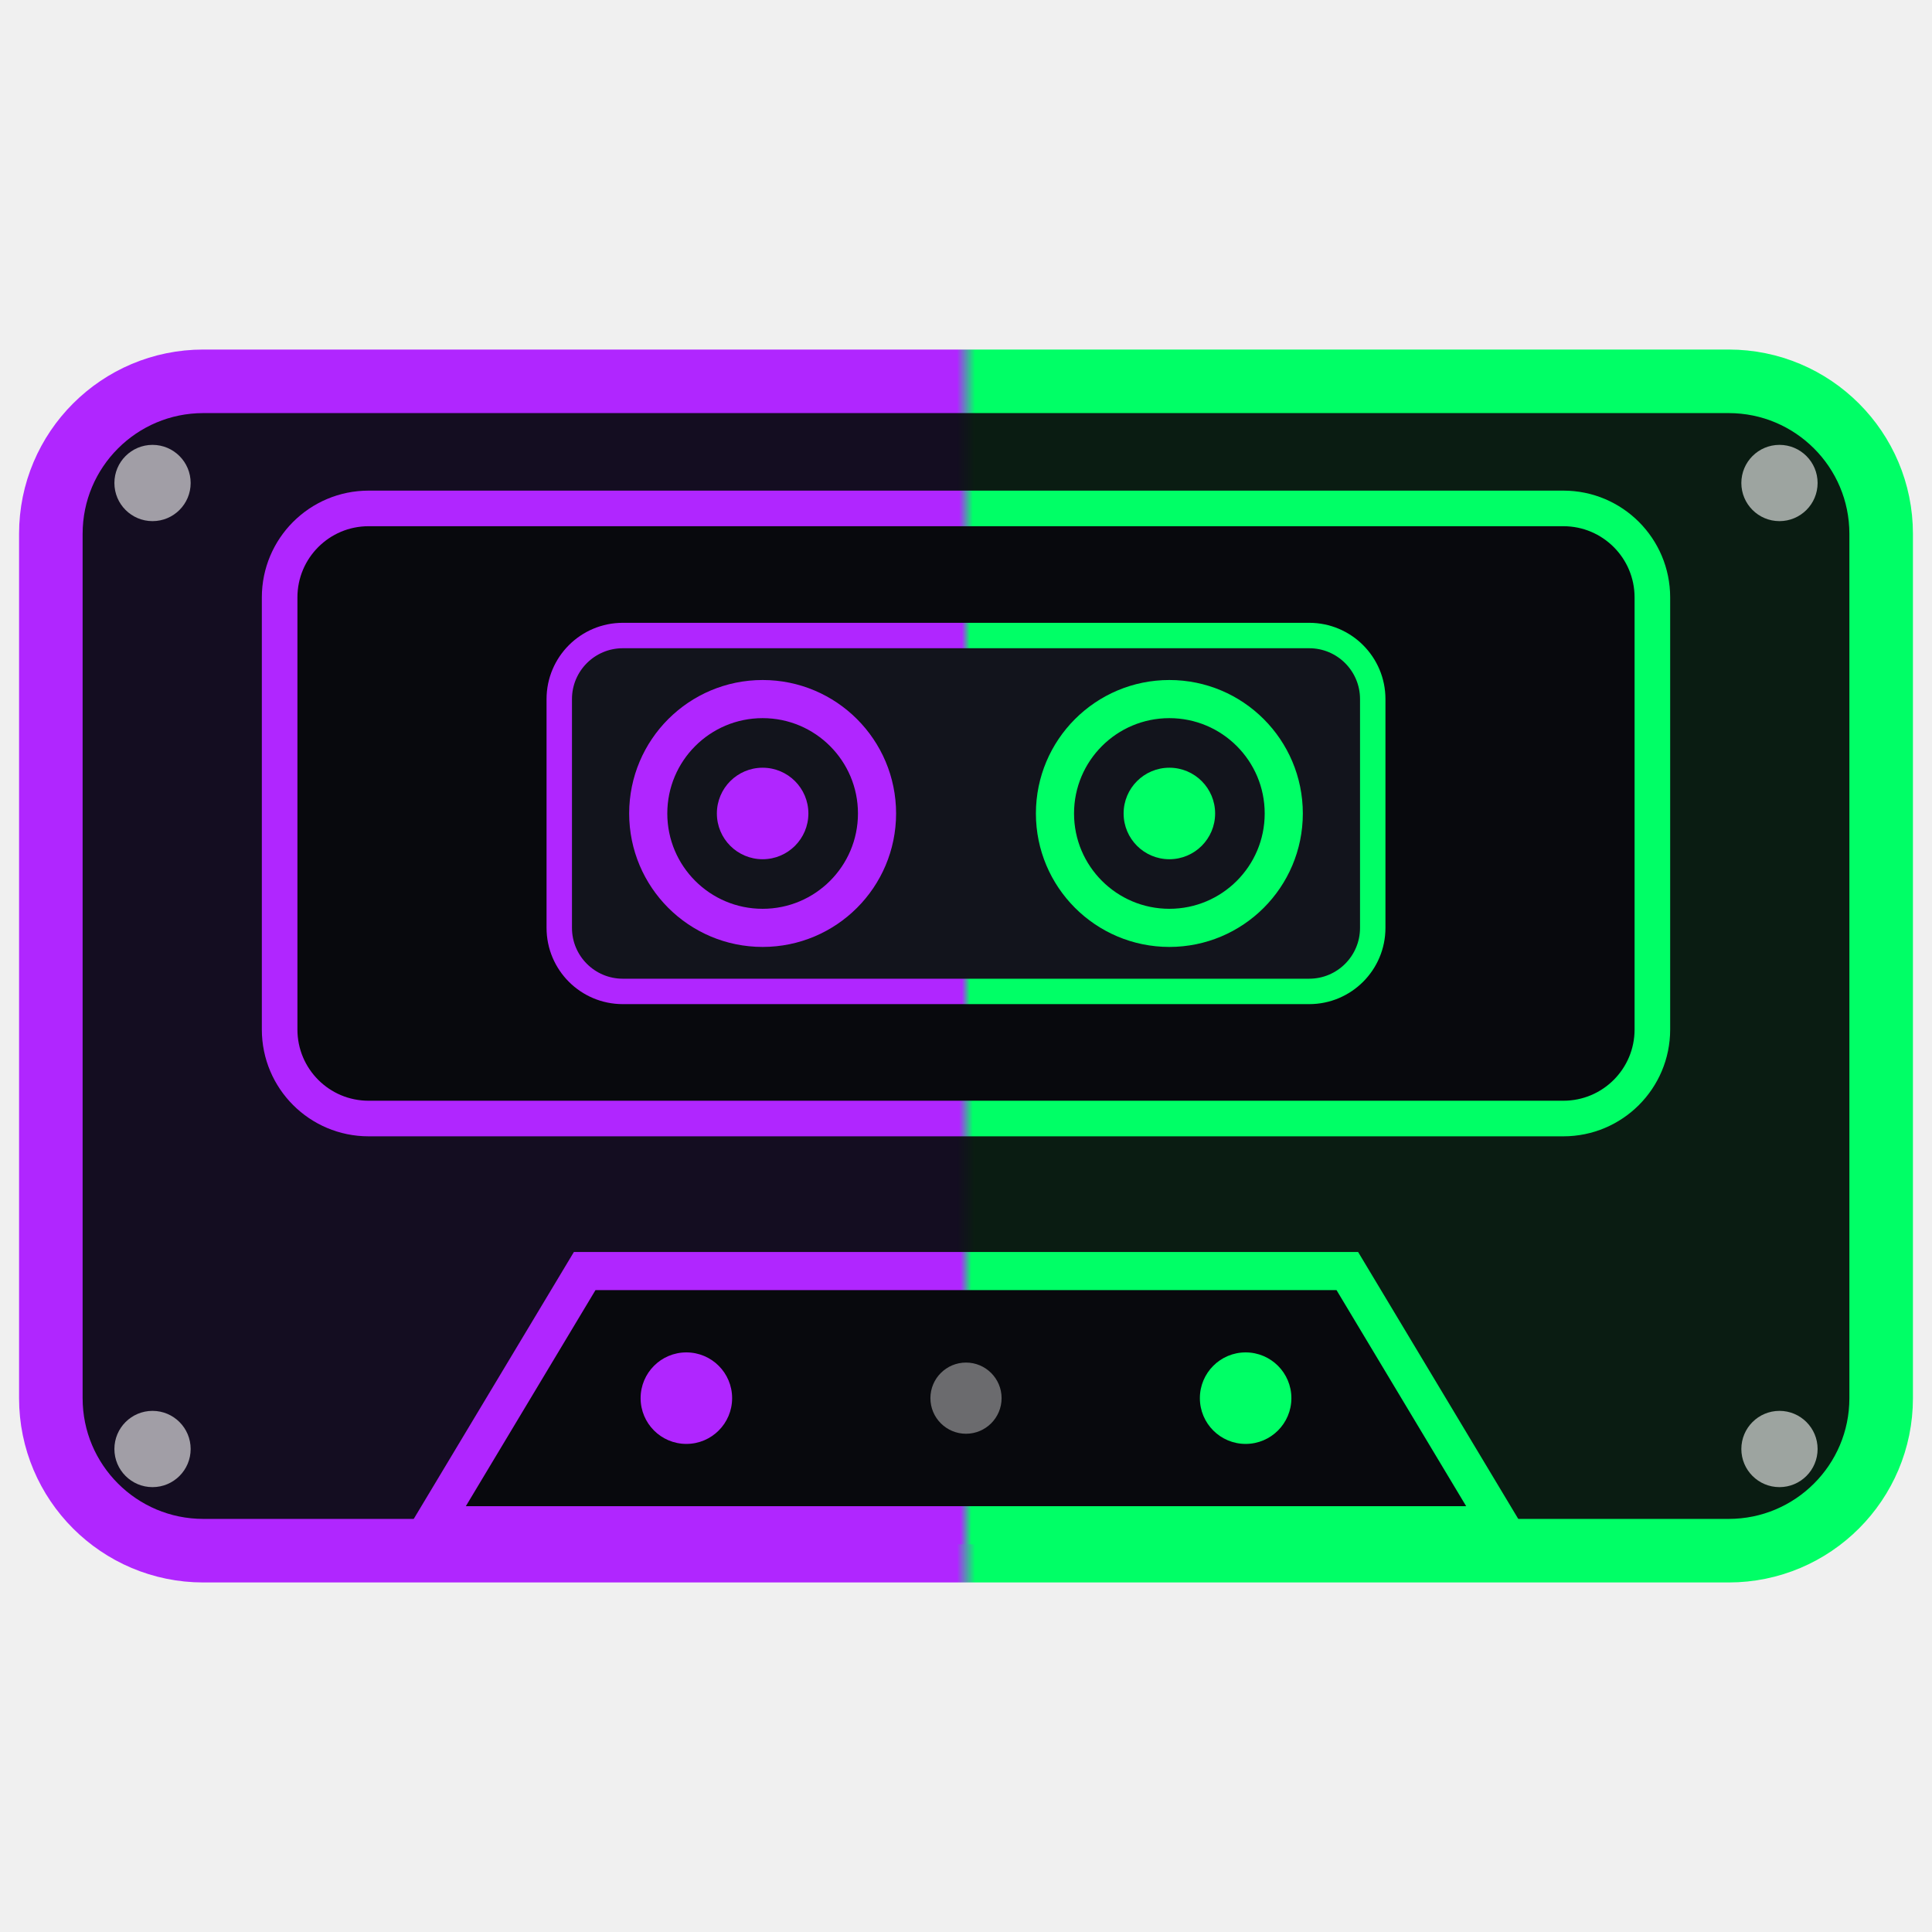
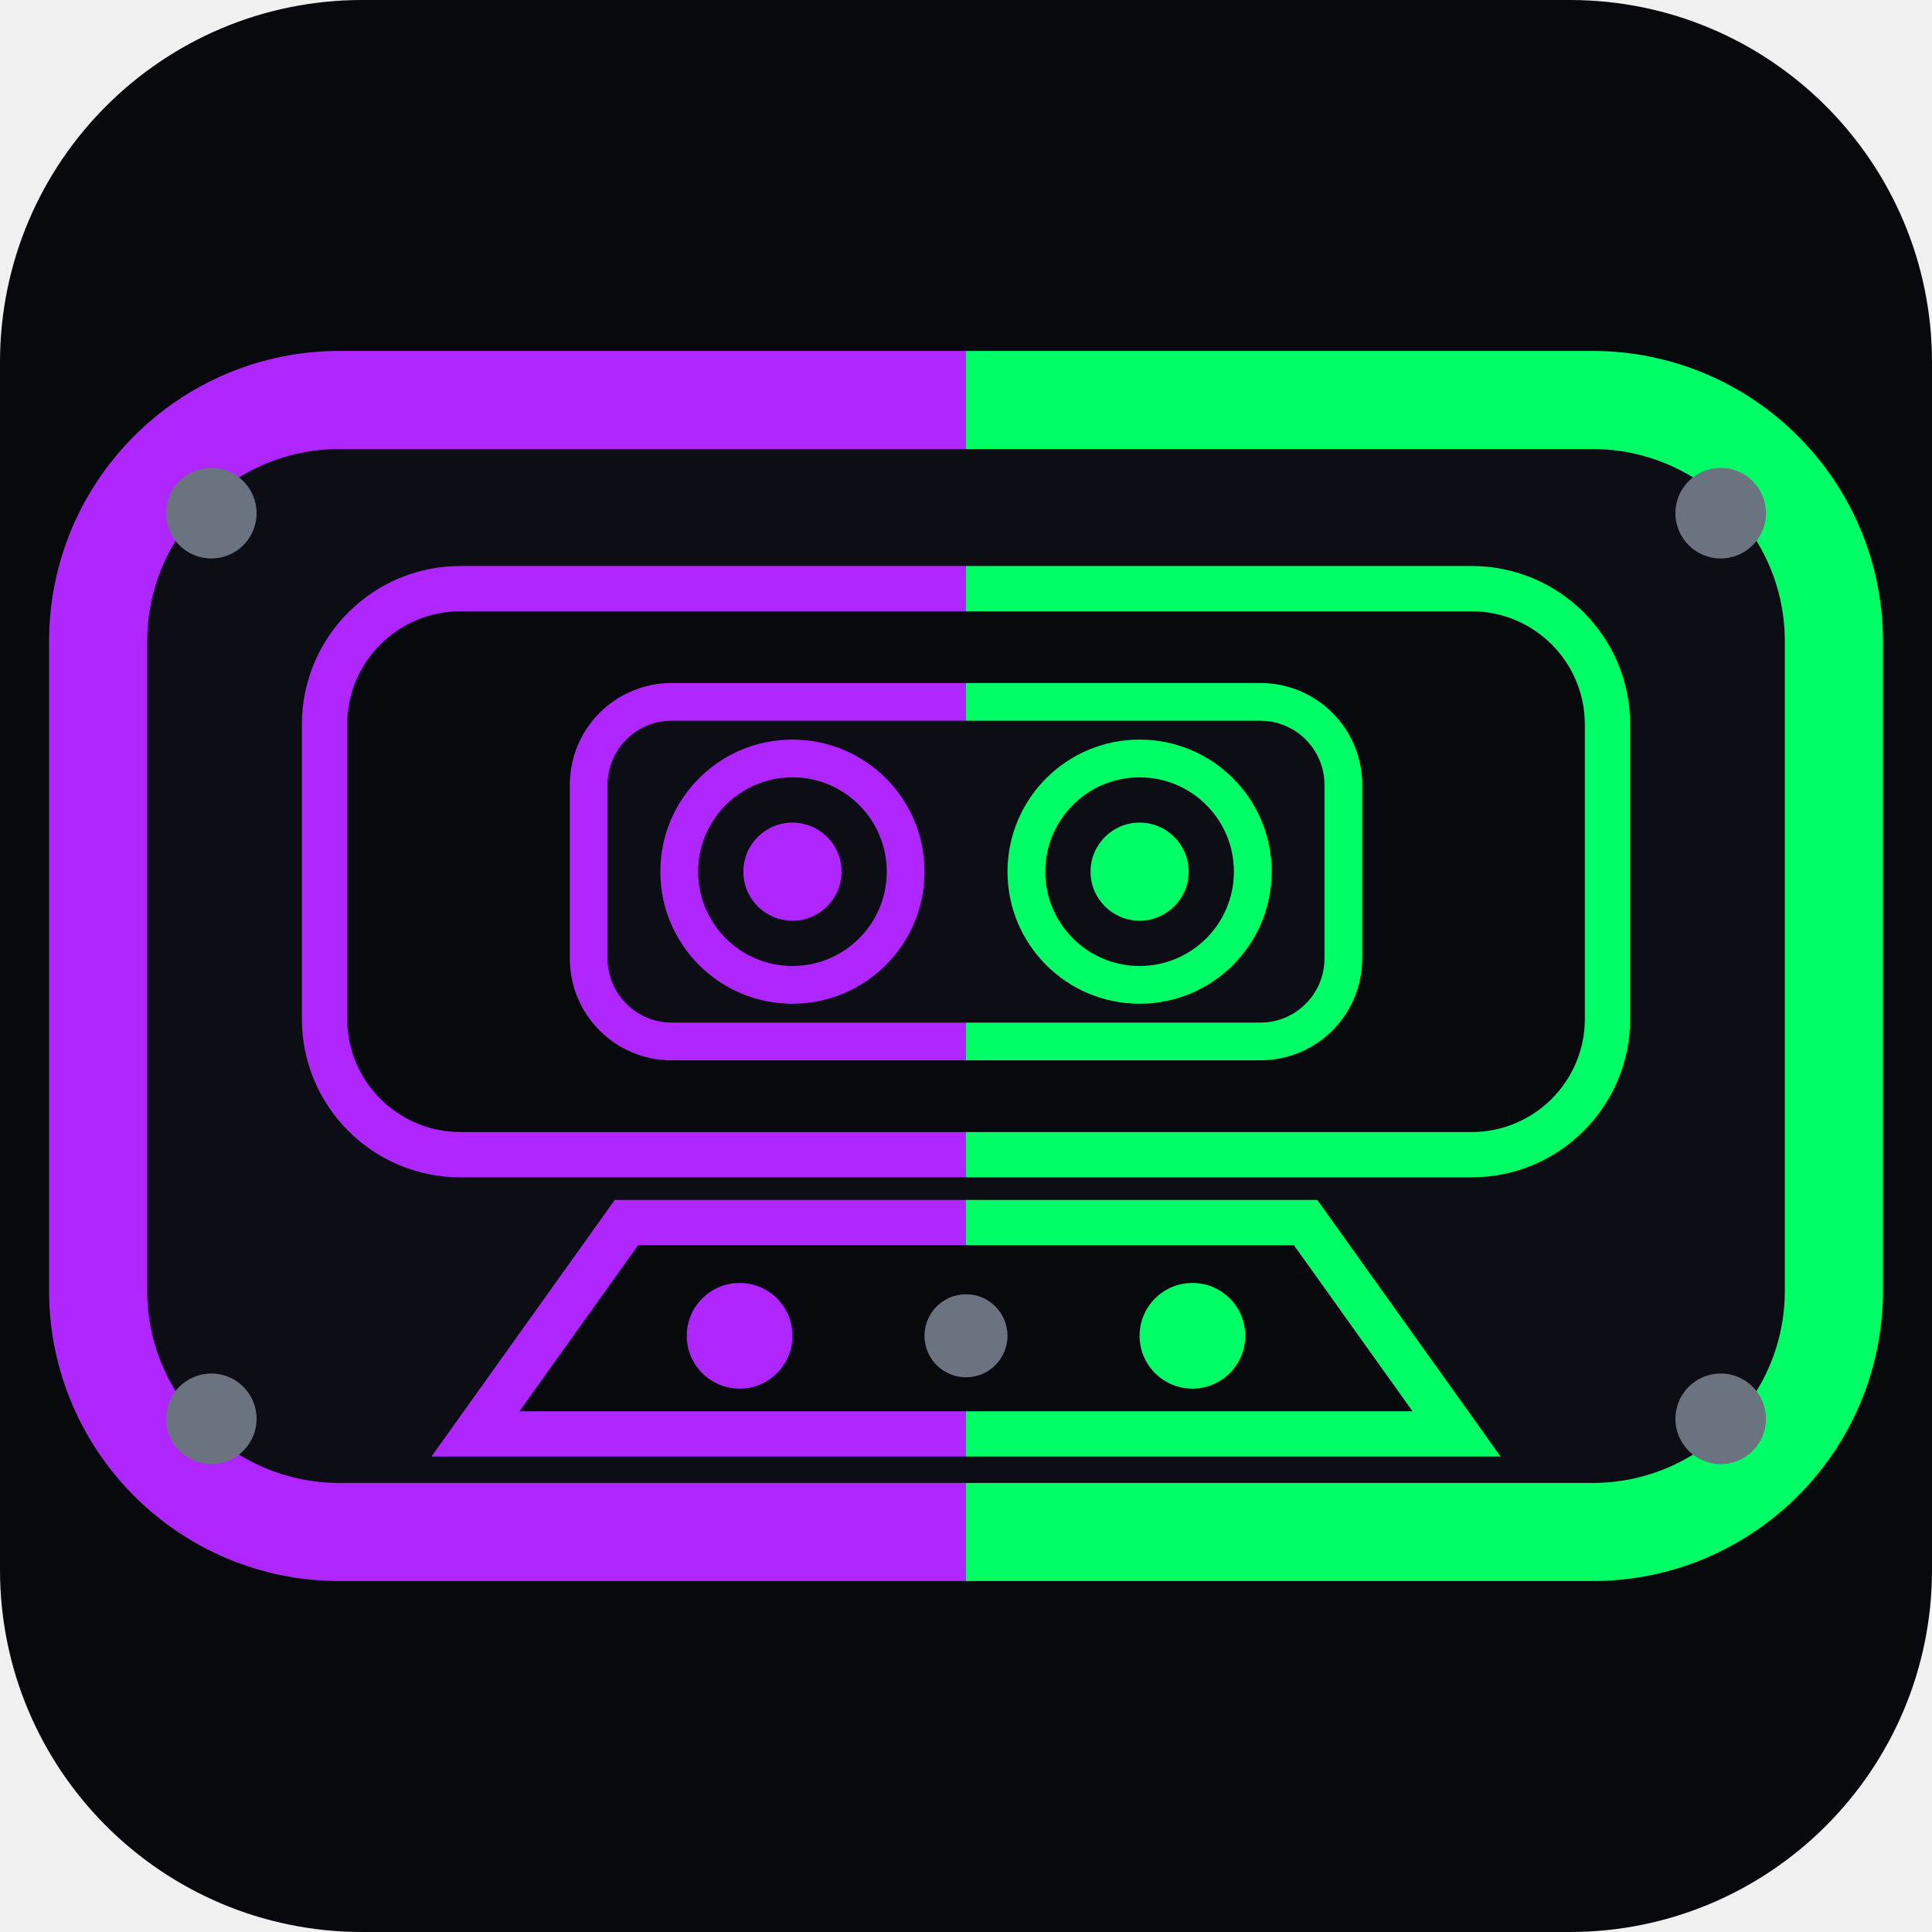
- <svg xmlns="http://www.w3.org/2000/svg" viewBox="0 0 76 50" width="512" height="512">
+ <svg xmlns="http://www.w3.org/2000/svg" viewBox="0 0 512 512" width="512" height="512">
  <defs>
-     <linearGradient id="neonBi" x1="0%" y1="0%" x2="100%" y2="0%">
-       <stop offset="49.5%" stop-color="#b026ff" />
-       <stop offset="50.5%" stop-color="#00ff66" />
-     </linearGradient>
-     <linearGradient id="cassetteBody" x1="0%" y1="0%" x2="100%" y2="0%">
-       <stop offset="49.5%" stop-color="#140d21" />
-       <stop offset="50.5%" stop-color="#0a1c12" />
-     </linearGradient>
+     <clipPath id="icoLeftHalf">
+       <rect x="0" y="0" width="256" height="512" />
+     </clipPath>
+     <clipPath id="icoRightHalf">
+       <rect x="256" y="0" width="256" height="512" />
+     </clipPath>
  </defs>
-   <rect x="2" y="2" width="72" height="46" rx="6" fill="url(#cassetteBody)" stroke="url(#neonBi)" stroke-width="2.5" />
-   <circle cx="6" cy="6" r="1.5" fill="#ffffff" opacity="0.6" />
-   <circle cx="70" cy="6" r="1.5" fill="#ffffff" opacity="0.6" />
-   <circle cx="6" cy="44" r="1.5" fill="#ffffff" opacity="0.6" />
-   <circle cx="70" cy="44" r="1.5" fill="#ffffff" opacity="0.6" />
-   <rect x="11" y="7" width="54" height="24" rx="3.5" fill="#08090d" stroke="url(#neonBi)" stroke-width="1.4" />
-   <rect x="22" y="12" width="32" height="14" rx="2.5" fill="#12141c" stroke="url(#neonBi)" stroke-width="1" />
-   <circle cx="30" cy="19" r="4.5" fill="none" stroke="#b026ff" stroke-width="1.5" />
-   <circle cx="30" cy="19" r="1.8" fill="#b026ff" />
-   <circle cx="46" cy="19" r="4.5" fill="none" stroke="#00ff66" stroke-width="1.5" />
-   <circle cx="46" cy="19" r="1.8" fill="#00ff66" />
-   <polygon points="17,47 23,37 53,37 59,47" fill="#08090d" stroke="url(#neonBi)" stroke-width="1.5" />
-   <circle cx="27" cy="42" r="1.8" fill="#b026ff" />
-   <circle cx="38" cy="42" r="1.4" fill="#ffffff" opacity="0.4" />
-   <circle cx="49" cy="42" r="1.8" fill="#00ff66" />
+   <rect width="512" height="512" rx="96" fill="#08090d" />
+   <g clip-path="url(#icoLeftHalf)">
+     <rect x="26" y="106" width="460" height="300" rx="64" fill="#0d0e15" stroke="#b026ff" stroke-width="26" />
+     <rect x="86" y="156" width="340" height="150" rx="36" fill="#08090d" stroke="#b026ff" stroke-width="12" />
+     <rect x="156" y="186" width="200" height="90" rx="22" fill="#0d0e15" stroke="#b026ff" stroke-width="10" />
+     <circle cx="210" cy="231" r="30" fill="none" stroke="#b026ff" stroke-width="10" />
+     <circle cx="210" cy="231" r="13" fill="#b026ff" />
+     <polygon points="126,380 166,324 346,324 386,380" fill="#08090d" stroke="#b026ff" stroke-width="12" />
+     <circle cx="196" cy="354" r="14" fill="#b026ff" />
+   </g>
+   <g clip-path="url(#icoRightHalf)">
+     <rect x="26" y="106" width="460" height="300" rx="64" fill="#0d0e15" stroke="#00ff66" stroke-width="26" />
+     <rect x="86" y="156" width="340" height="150" rx="36" fill="#08090d" stroke="#00ff66" stroke-width="12" />
+     <rect x="156" y="186" width="200" height="90" rx="22" fill="#0d0e15" stroke="#00ff66" stroke-width="10" />
+     <circle cx="302" cy="231" r="30" fill="none" stroke="#00ff66" stroke-width="10" />
+     <circle cx="302" cy="231" r="13" fill="#00ff66" />
+     <polygon points="126,380 166,324 346,324 386,380" fill="#08090d" stroke="#00ff66" stroke-width="12" />
+     <circle cx="316" cy="354" r="14" fill="#00ff66" />
+   </g>
+   <circle cx="56" cy="136" r="12" fill="#6b7280" />
+   <circle cx="456" cy="136" r="12" fill="#6b7280" />
+   <circle cx="56" cy="376" r="12" fill="#6b7280" />
+   <circle cx="456" cy="376" r="12" fill="#6b7280" />
+   <circle cx="256" cy="354" r="11" fill="#6b7280" />
</svg>
